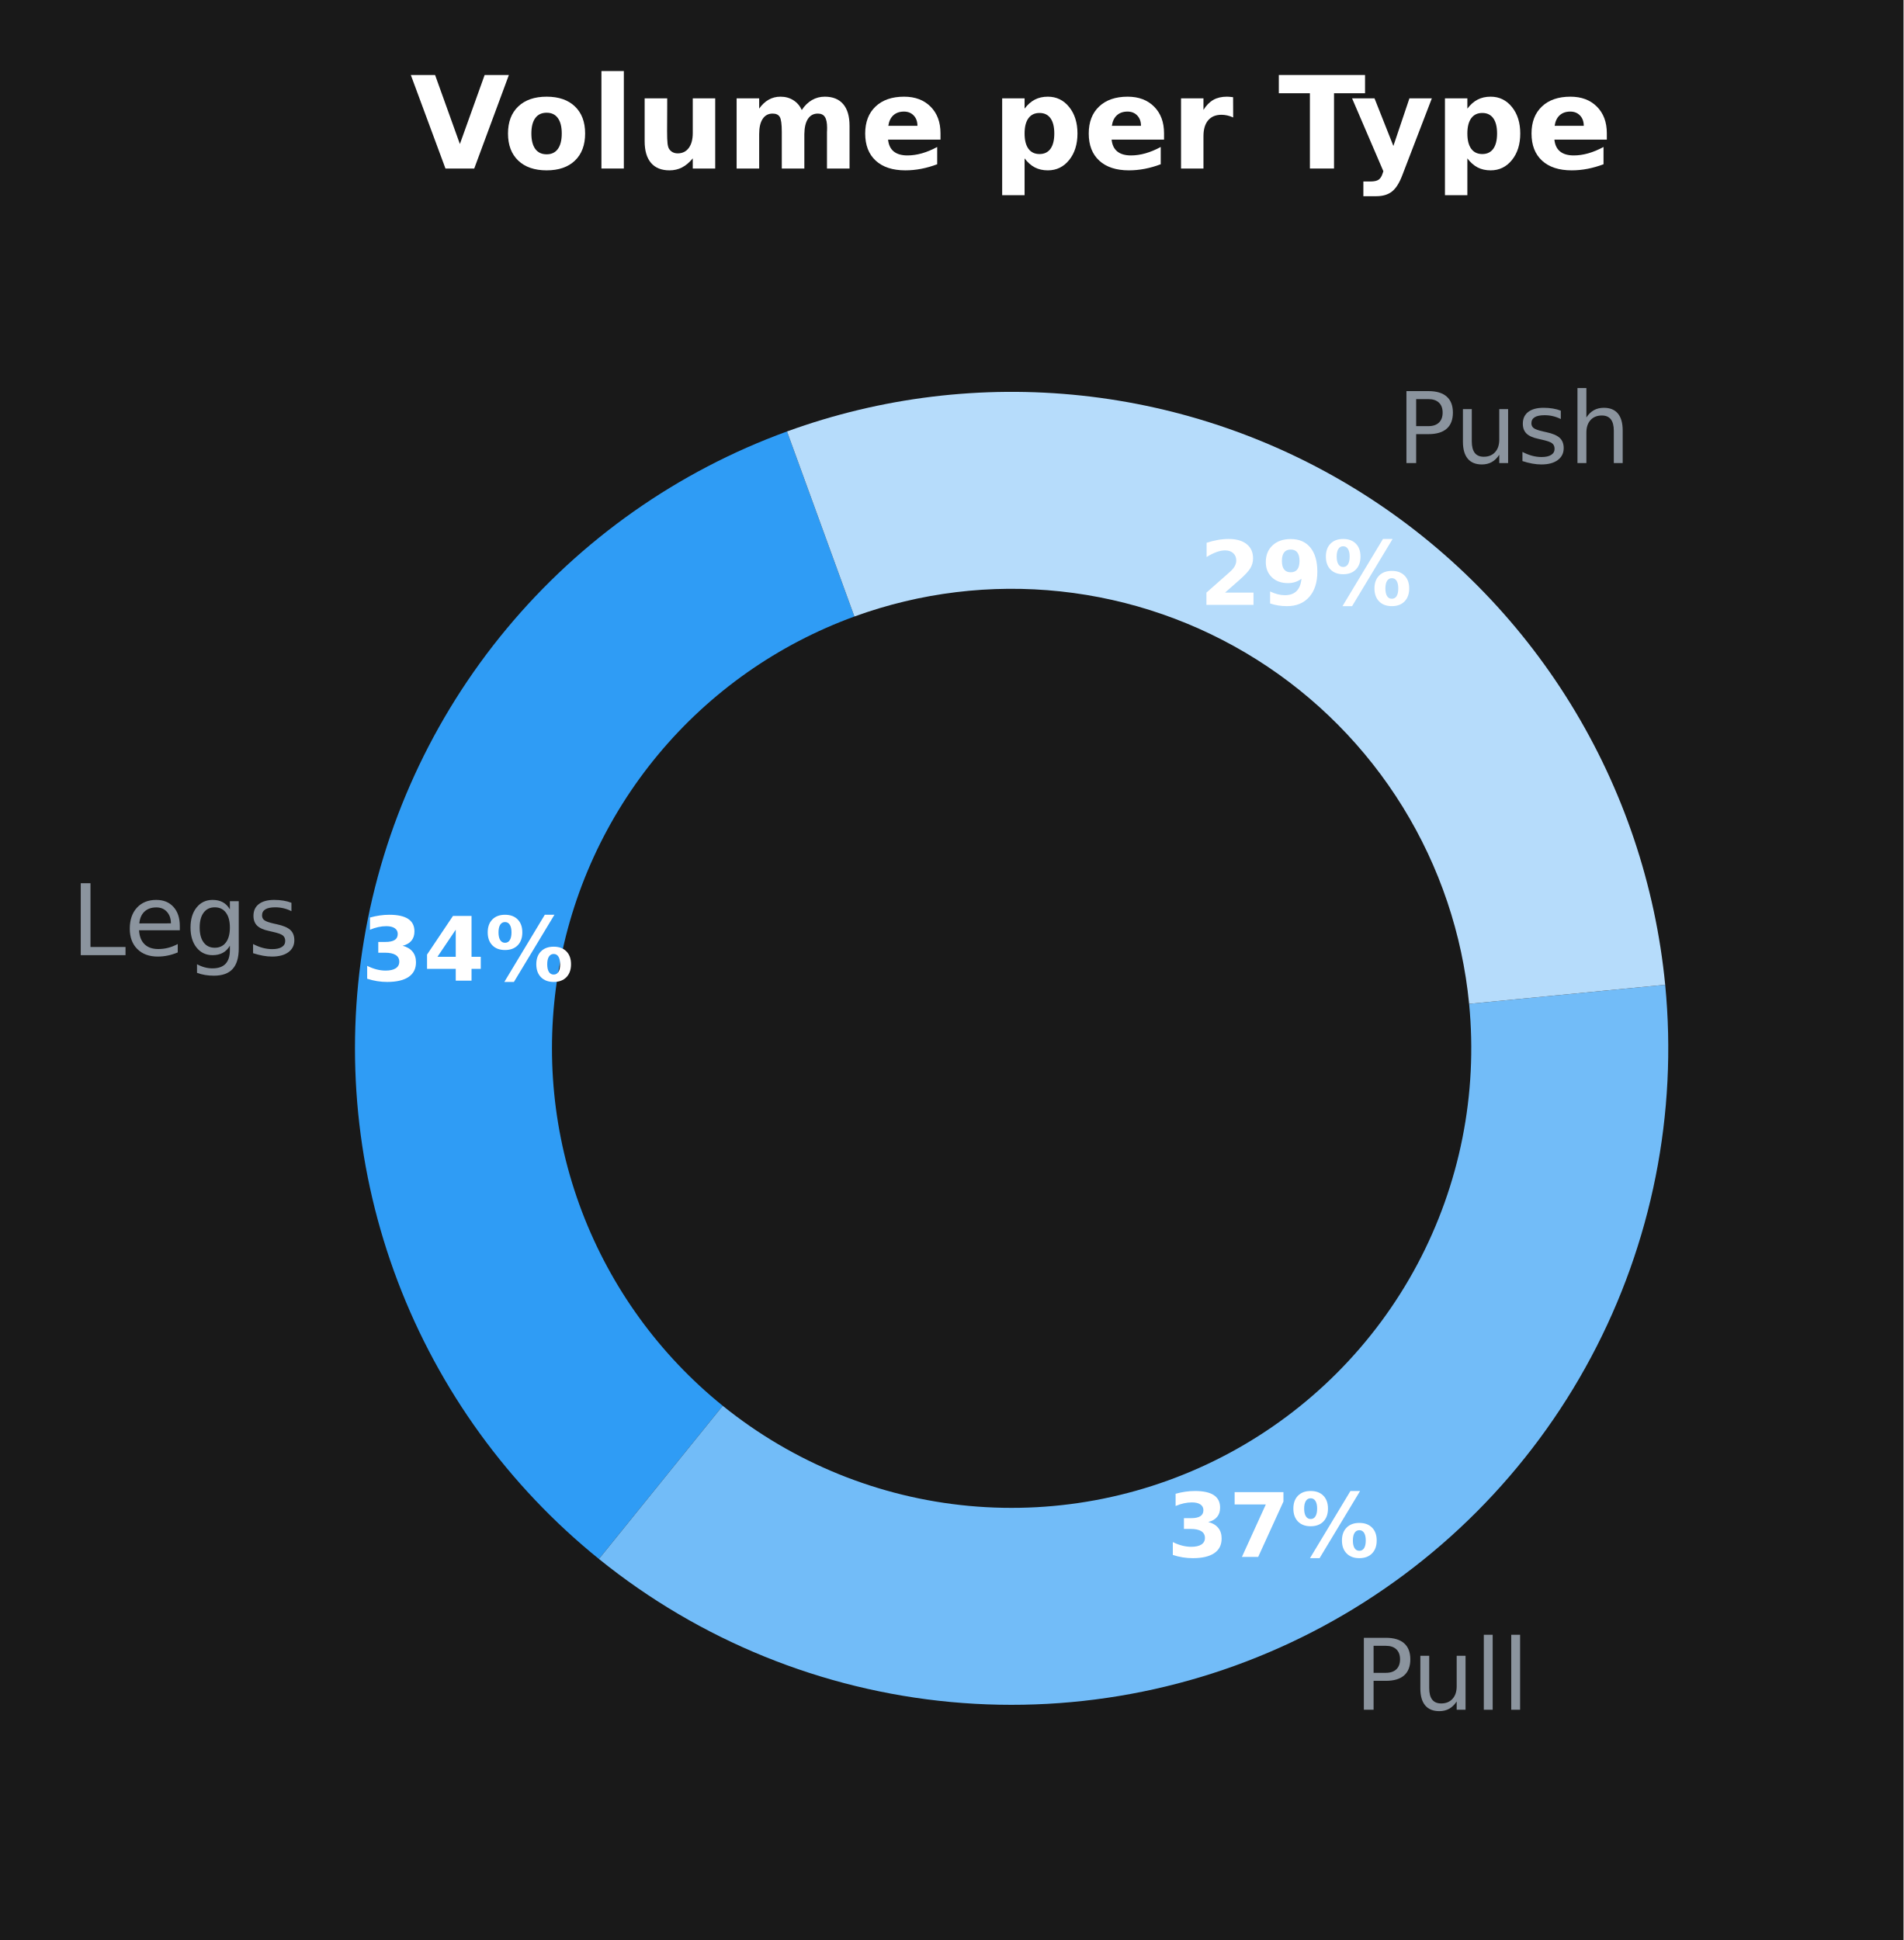
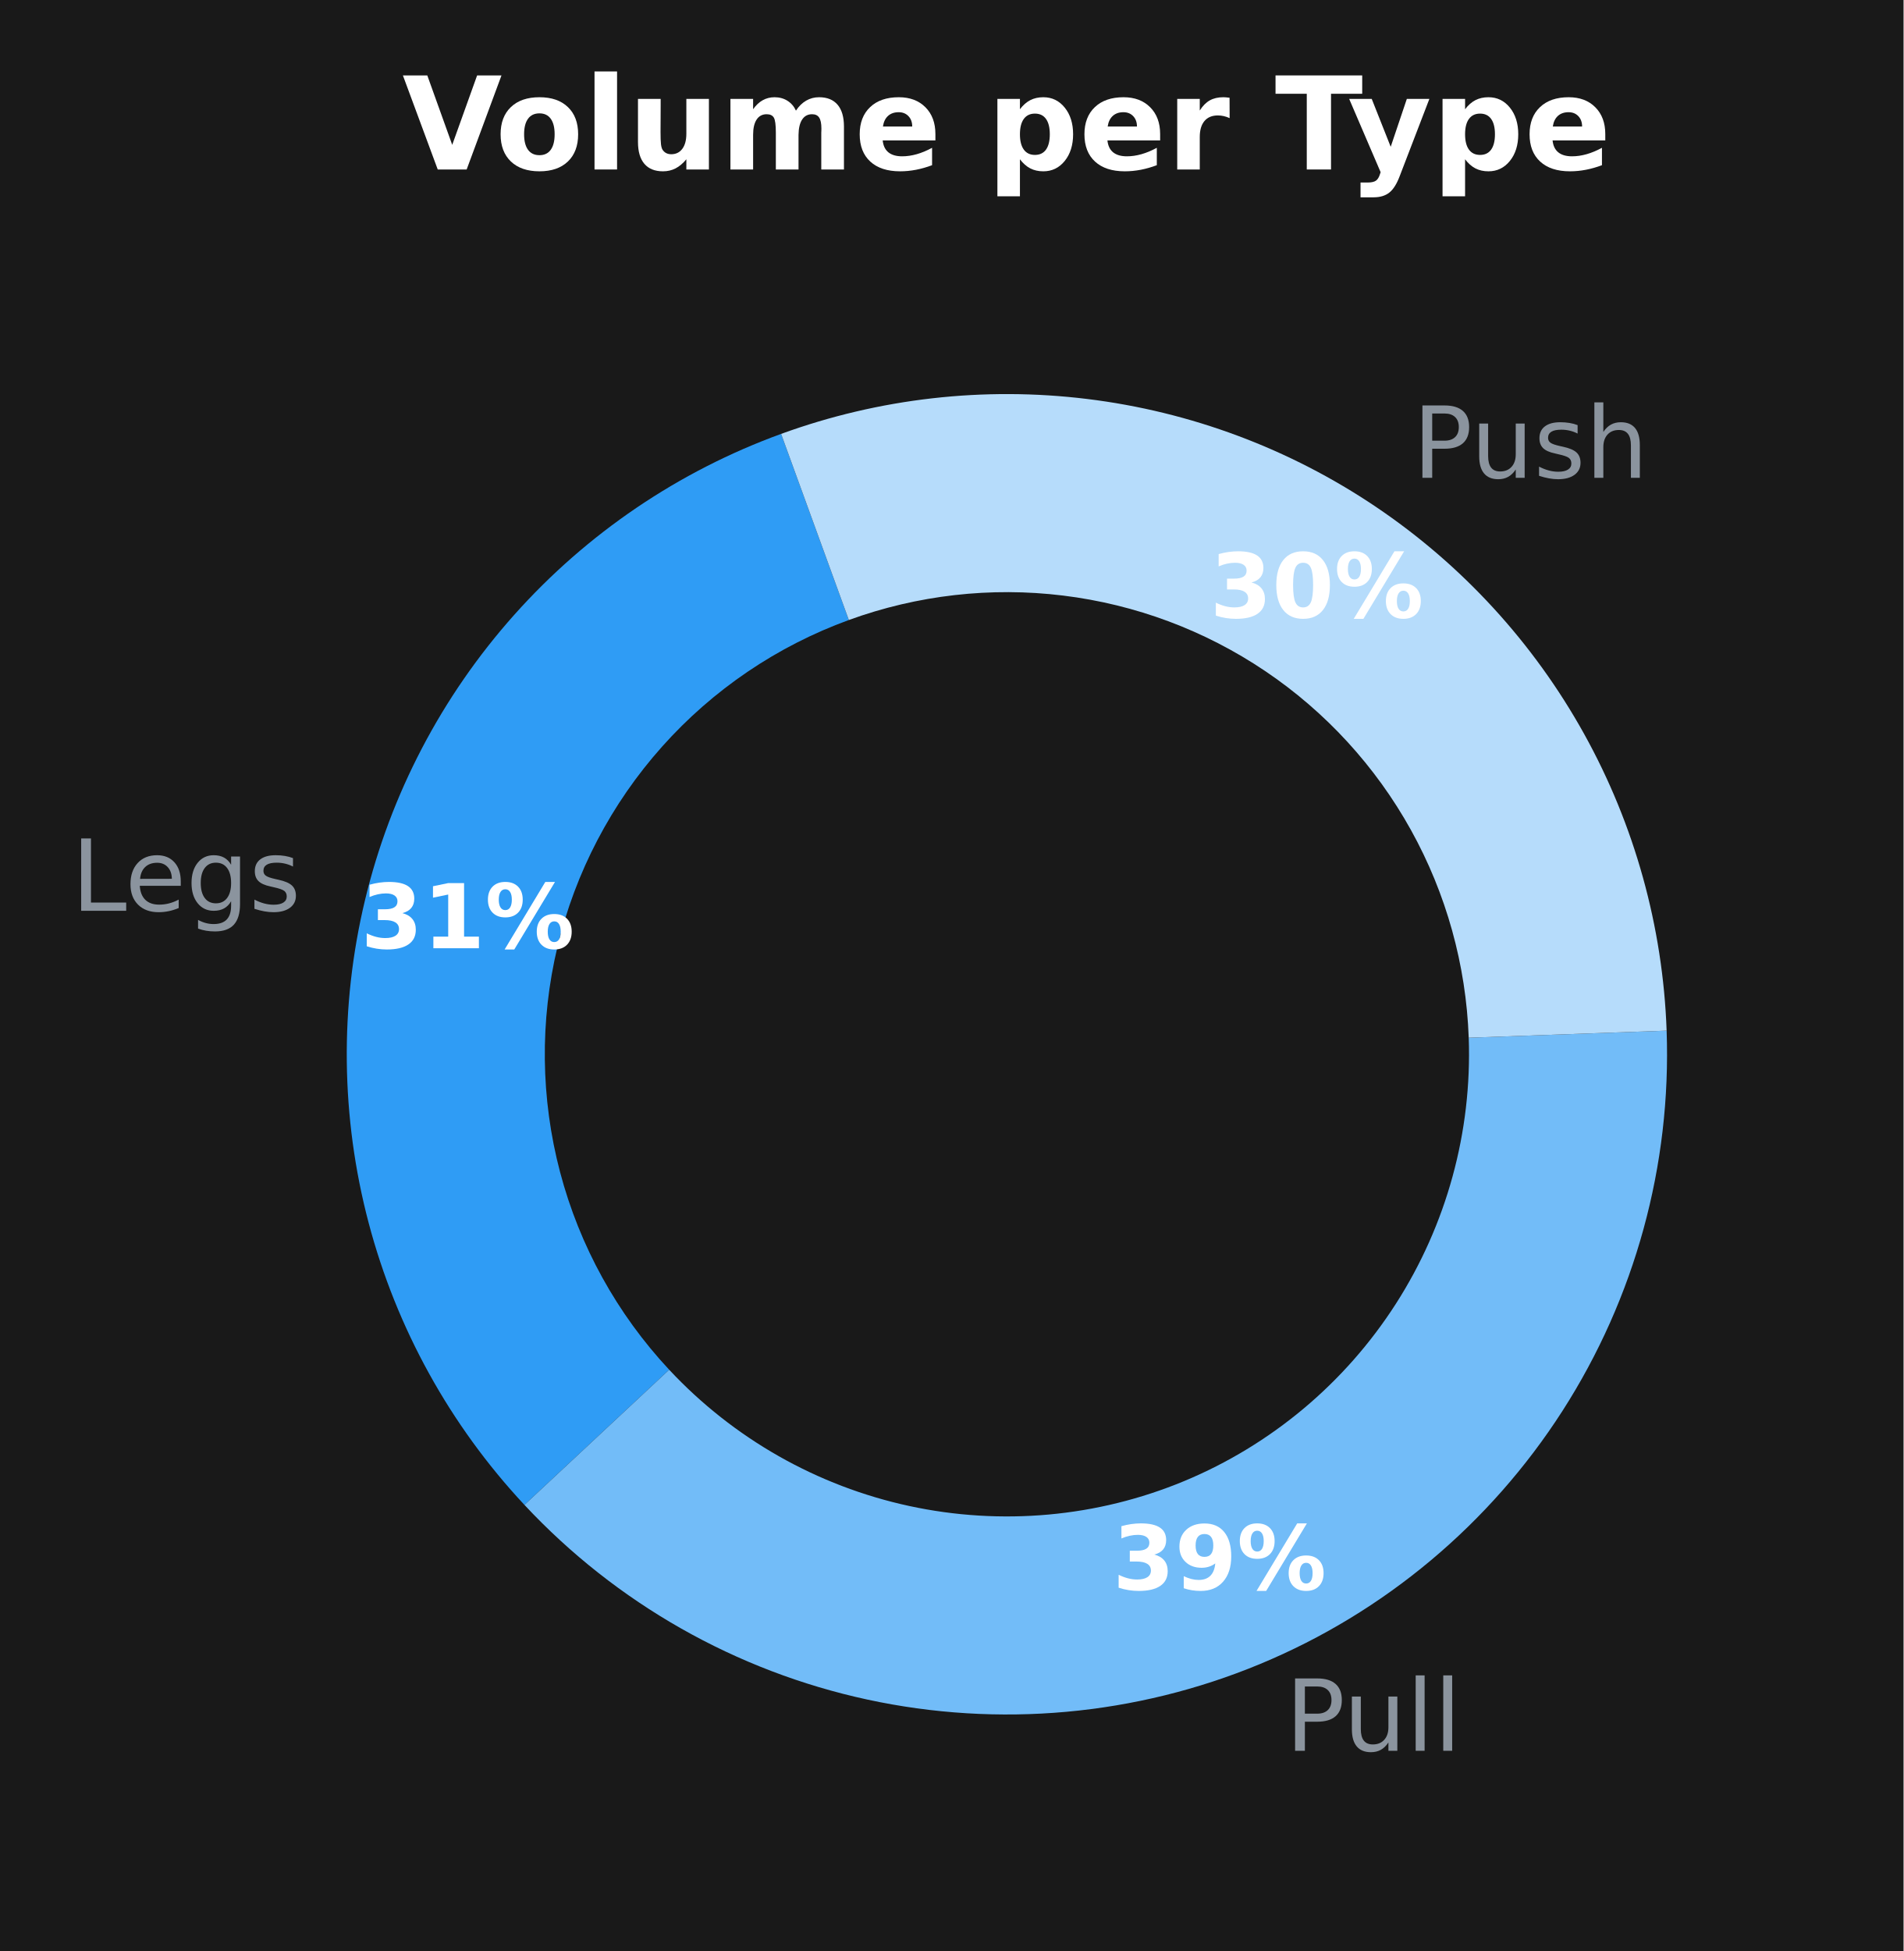
- <svg xmlns="http://www.w3.org/2000/svg" xmlns:xlink="http://www.w3.org/1999/xlink" width="192.851pt" height="196.598pt" viewBox="0 0 192.851 196.598" version="1.1">
+ <svg xmlns="http://www.w3.org/2000/svg" xmlns:xlink="http://www.w3.org/1999/xlink" width="191.833pt" height="196.598pt" viewBox="0 0 191.833 196.598" version="1.1">
  <defs>
    <style type="text/css">*{stroke-linejoin: round; stroke-linecap: butt}</style>
  </defs>
  <g id="figure_1">
    <g id="patch_1">
-       <path d="M 0 196.598  L 192.851 196.598  L 192.851 0  L 0 0  z " style="fill: #191919" />
+       <path d="M 0 196.598  L 191.833 196.598  L 191.833 0  L 0 0  z " style="fill: #191919" />
    </g>
    <g id="axes_1">
      <g id="patch_2">
-         <path d="M 79.737 43.722  C 68.666 47.752 58.862 54.651 51.331 63.711  C 43.799 72.771 38.808 83.671 36.87 95.292  C 34.932 106.914 36.115 118.844 40.297 129.858  C 44.48 140.872 51.515 150.58 60.679 157.984  L 73.223 142.46  C 66.808 137.277 61.884 130.482 58.956 122.772  C 56.028 115.062 55.2 106.711 56.556 98.576  C 57.913 90.441 61.407 82.811 66.679 76.469  C 71.951 70.127 78.814 65.298 86.564 62.477  z " style="fill: #2f9cf5" />
+         <path d="M 78.719 43.722  C 68.389 47.482 59.15 53.744 51.831 61.947  C 44.512 70.15 39.34 80.041 36.777 90.731  C 34.215 101.422 34.342 112.583 37.147 123.212  C 39.952 133.842 45.348 143.612 52.851 151.646  L 67.438 138.024  C 62.185 132.4 58.408 125.56 56.445 118.12  C 54.481 110.679 54.392 102.867 56.186 95.383  C 57.98 87.9 61.601 80.977 66.724 75.235  C 71.847 69.493 78.314 65.109 85.545 62.477  z " style="fill: #2f9cf5" />
      </g>
      <g id="patch_3">
-         <path d="M 60.679 157.984  C 70.873 166.222 83.279 171.266 96.329 172.48  C 109.379 173.694 122.502 171.025 134.041 164.809  C 145.58 158.593 155.03 149.104 161.196 137.539  C 167.363 125.973 169.976 112.839 168.707 99.794  L 148.842 101.727  C 149.731 110.859 147.901 120.053 143.585 128.148  C 139.268 136.244 132.654 142.887 124.576 147.238  C 116.499 151.589 107.313 153.457 98.178 152.607  C 89.042 151.758 80.359 148.227 73.223 142.46  z " style="fill: #72bcf8" />
+         <path d="M 52.851 151.646  C 62.102 161.551 74.162 168.397 87.409 171.262  C 100.656 174.128 114.467 172.877 126.984 167.68  C 139.501 162.483 150.136 153.583 157.458 142.178  C 164.779 130.773 168.444 117.398 167.958 103.854  L 148.013 104.569  C 148.353 114.05 145.787 123.412 140.662 131.396  C 135.537 139.38 128.093 145.61 119.331 149.248  C 110.569 152.886 100.901 153.761 91.628 151.755  C 82.355 149.749 73.913 144.957 67.438 138.024  z " style="fill: #72bcf8" />
      </g>
      <g id="patch_4">
-         <path d="M 168.707 99.794  C 167.723 89.692 164.442 79.948 159.113 71.31  C 153.785 62.672 146.549 55.367 137.963 49.955  C 129.377 44.544 119.665 41.168 109.573 40.088  C 99.481 39.008 89.275 40.251 79.737 43.722  L 86.564 62.477  C 93.24 60.047 100.384 59.177 107.448 59.933  C 114.513 60.689 121.311 63.052 127.321 66.84  C 133.332 70.628 138.397 75.742 142.127 81.789  C 145.857 87.835 148.154 94.656 148.842 101.727  z " style="fill: #b6dcfb" />
+         <path d="M 167.958 103.854  C 167.582 93.368 164.731 83.117 159.637 73.944  C 154.543 64.77 147.351 56.93 138.649 51.066  C 129.947 45.203 119.98 41.48 109.565 40.204  C 99.15 38.928 88.579 40.133 78.719 43.722  L 85.545 62.477  C 92.447 59.965 99.847 59.121 107.138 60.014  C 114.428 60.908 121.405 63.513 127.496 67.618  C 133.588 71.722 138.622 77.21 142.188 83.632  C 145.753 90.054 147.749 97.229 148.013 104.569  z " style="fill: #b6dcfb" />
      </g>
      <g id="matplotlib.axis_1" />
      <g id="matplotlib.axis_2" />
      <g id="text_1">
-         <g style="fill: #8b949e" transform="translate(7.2 96.79554) scale(0.1 -0.1)">
+         <g style="fill: #8b949e" transform="translate(7.2 91.77842) scale(0.1 -0.1)">
          <defs>
            <path id="DejaVuSans-2f" d="M 628 4666  L 1259 4666  L 1259 531  L 3531 531  L 3531 0  L 628 0  L 628 4666  z " transform="scale(0.015625)" />
            <path id="DejaVuSans-48" d="M 3597 1894  L 3597 1613  L 953 1613  Q 991 1019 1311 708  Q 1631 397 2203 397  Q 2534 397 2845 478  Q 3156 559 3463 722  L 3463 178  Q 3153 47 2828 -22  Q 2503 -91 2169 -91  Q 1331 -91 842 396  Q 353 884 353 1716  Q 353 2575 817 3079  Q 1281 3584 2069 3584  Q 2775 3584 3186 3129  Q 3597 2675 3597 1894  z M 3022 2063  Q 3016 2534 2758 2815  Q 2500 3097 2075 3097  Q 1594 3097 1305 2825  Q 1016 2553 972 2059  L 3022 2063  z " transform="scale(0.015625)" />
            <path id="DejaVuSans-4a" d="M 2906 1791  Q 2906 2416 2648 2759  Q 2391 3103 1925 3103  Q 1463 3103 1205 2759  Q 947 2416 947 1791  Q 947 1169 1205 825  Q 1463 481 1925 481  Q 2391 481 2648 825  Q 2906 1169 2906 1791  z M 3481 434  Q 3481 -459 3084 -895  Q 2688 -1331 1869 -1331  Q 1566 -1331 1297 -1286  Q 1028 -1241 775 -1147  L 775 -588  Q 1028 -725 1275 -790  Q 1522 -856 1778 -856  Q 2344 -856 2625 -561  Q 2906 -266 2906 331  L 2906 616  Q 2728 306 2450 153  Q 2172 0 1784 0  Q 1141 0 747 490  Q 353 981 353 1791  Q 353 2603 747 3093  Q 1141 3584 1784 3584  Q 2172 3584 2450 3431  Q 2728 3278 2906 2969  L 2906 3500  L 3481 3500  L 3481 434  z " transform="scale(0.015625)" />
            <path id="DejaVuSans-56" d="M 2834 3397  L 2834 2853  Q 2591 2978 2328 3040  Q 2066 3103 1784 3103  Q 1356 3103 1142 2972  Q 928 2841 928 2578  Q 928 2378 1081 2264  Q 1234 2150 1697 2047  L 1894 2003  Q 2506 1872 2764 1633  Q 3022 1394 3022 966  Q 3022 478 2636 193  Q 2250 -91 1575 -91  Q 1294 -91 989 -36  Q 684 19 347 128  L 347 722  Q 666 556 975 473  Q 1284 391 1588 391  Q 1994 391 2212 530  Q 2431 669 2431 922  Q 2431 1156 2273 1281  Q 2116 1406 1581 1522  L 1381 1569  Q 847 1681 609 1914  Q 372 2147 372 2553  Q 372 3047 722 3315  Q 1072 3584 1716 3584  Q 2034 3584 2315 3537  Q 2597 3491 2834 3397  z " transform="scale(0.015625)" />
          </defs>
          <use xlink:href="#DejaVuSans-2f" />
          <use xlink:href="#DejaVuSans-48" transform="translate(53.96875 0)" />
          <use xlink:href="#DejaVuSans-4a" transform="translate(115.5 0)" />
          <use xlink:href="#DejaVuSans-56" transform="translate(178.9844 0)" />
        </g>
      </g>
      <g id="text_2">
-         <g style="fill: #8b949e" transform="translate(137.1963 173.2643) scale(0.1 -0.1)">
+         <g style="fill: #8b949e" transform="translate(129.5349 176.4227) scale(0.1 -0.1)">
          <defs>
            <path id="DejaVuSans-33" d="M 1259 4147  L 1259 2394  L 2053 2394  Q 2494 2394 2734 2622  Q 2975 2850 2975 3272  Q 2975 3691 2734 3919  Q 2494 4147 2053 4147  L 1259 4147  z M 628 4666  L 2053 4666  Q 2838 4666 3239 4311  Q 3641 3956 3641 3272  Q 3641 2581 3239 2228  Q 2838 1875 2053 1875  L 1259 1875  L 1259 0  L 628 0  L 628 4666  z " transform="scale(0.015625)" />
            <path id="DejaVuSans-58" d="M 544 1381  L 544 3500  L 1119 3500  L 1119 1403  Q 1119 906 1312 657  Q 1506 409 1894 409  Q 2359 409 2629 706  Q 2900 1003 2900 1516  L 2900 3500  L 3475 3500  L 3475 0  L 2900 0  L 2900 538  Q 2691 219 2414 64  Q 2138 -91 1772 -91  Q 1169 -91 856 284  Q 544 659 544 1381  z M 1991 3584  L 1991 3584  z " transform="scale(0.015625)" />
            <path id="DejaVuSans-4f" d="M 603 4863  L 1178 4863  L 1178 0  L 603 0  L 603 4863  z " transform="scale(0.015625)" />
          </defs>
          <use xlink:href="#DejaVuSans-33" />
          <use xlink:href="#DejaVuSans-58" transform="translate(58.54688 0)" />
          <use xlink:href="#DejaVuSans-4f" transform="translate(121.9219 0)" />
          <use xlink:href="#DejaVuSans-4f" transform="translate(149.7031 0)" />
        </g>
      </g>
      <g id="text_3">
-         <g style="fill: #8b949e" transform="translate(141.5101 46.92507) scale(0.1 -0.1)">
+         <g style="fill: #8b949e" transform="translate(142.3667 48.1472) scale(0.1 -0.1)">
          <defs>
            <path id="DejaVuSans-4b" d="M 3513 2113  L 3513 0  L 2938 0  L 2938 2094  Q 2938 2591 2744 2837  Q 2550 3084 2163 3084  Q 1697 3084 1428 2787  Q 1159 2491 1159 1978  L 1159 0  L 581 0  L 581 4863  L 1159 4863  L 1159 2956  Q 1366 3272 1645 3428  Q 1925 3584 2291 3584  Q 2894 3584 3203 3211  Q 3513 2838 3513 2113  z " transform="scale(0.015625)" />
          </defs>
          <use xlink:href="#DejaVuSans-33" />
          <use xlink:href="#DejaVuSans-58" transform="translate(58.54688 0)" />
          <use xlink:href="#DejaVuSans-56" transform="translate(121.9219 0)" />
          <use xlink:href="#DejaVuSans-4b" transform="translate(174.0156 0)" />
        </g>
      </g>
      <g id="text_4">
-         <g style="fill: #ffffff" transform="translate(36.59821 99.38161) scale(0.09 -0.09)">
+         <g style="fill: #ffffff" transform="translate(36.3575 95.55036) scale(0.09 -0.09)">
          <defs>
            <path id="DejaVuSans-Bold-16" d="M 2981 2516  Q 3453 2394 3698 2092  Q 3944 1791 3944 1325  Q 3944 631 3412 270  Q 2881 -91 1863 -91  Q 1503 -91 1142 -33  Q 781 25 428 141  L 428 1069  Q 766 900 1098 814  Q 1431 728 1753 728  Q 2231 728 2486 893  Q 2741 1059 2741 1369  Q 2741 1688 2480 1852  Q 2219 2016 1709 2016  L 1228 2016  L 1228 2791  L 1734 2791  Q 2188 2791 2409 2933  Q 2631 3075 2631 3366  Q 2631 3634 2415 3781  Q 2200 3928 1806 3928  Q 1516 3928 1219 3862  Q 922 3797 628 3669  L 628 4550  Q 984 4650 1334 4700  Q 1684 4750 2022 4750  Q 2931 4750 3382 4451  Q 3834 4153 3834 3553  Q 3834 3144 3618 2883  Q 3403 2622 2981 2516  z " transform="scale(0.015625)" />
-             <path id="DejaVuSans-Bold-17" d="M 2356 3675  L 1038 1722  L 2356 1722  L 2356 3675  z M 2156 4666  L 3494 4666  L 3494 1722  L 4159 1722  L 4159 850  L 3494 850  L 3494 0  L 2356 0  L 2356 850  L 288 850  L 288 1881  L 2156 4666  z " transform="scale(0.015625)" />
+             <path id="DejaVuSans-Bold-14" d="M 750 831  L 1813 831  L 1813 3847  L 722 3622  L 722 4441  L 1806 4666  L 2950 4666  L 2950 831  L 4013 831  L 4013 0  L 750 0  L 750 831  z " transform="scale(0.015625)" />
            <path id="DejaVuSans-Bold-8" d="M 4959 1925  Q 4738 1925 4616 1733  Q 4494 1541 4494 1184  Q 4494 825 4614 633  Q 4734 441 4959 441  Q 5184 441 5303 633  Q 5422 825 5422 1184  Q 5422 1541 5301 1733  Q 5181 1925 4959 1925  z M 4959 2450  Q 5541 2450 5875 2112  Q 6209 1775 6209 1184  Q 6209 594 5875 251  Q 5541 -91 4959 -91  Q 4378 -91 4042 251  Q 3706 594 3706 1184  Q 3706 1772 4042 2111  Q 4378 2450 4959 2450  z M 2094 -91  L 1403 -91  L 4319 4750  L 5013 4750  L 2094 -91  z M 1453 4750  Q 2034 4750 2367 4411  Q 2700 4072 2700 3481  Q 2700 2891 2367 2550  Q 2034 2209 1453 2209  Q 872 2209 539 2550  Q 206 2891 206 3481  Q 206 4072 539 4411  Q 872 4750 1453 4750  z M 1453 4225  Q 1228 4225 1106 4031  Q 984 3838 984 3481  Q 984 3122 1106 2926  Q 1228 2731 1453 2731  Q 1678 2731 1798 2926  Q 1919 3122 1919 3481  Q 1919 3838 1797 4031  Q 1675 4225 1453 4225  z " transform="scale(0.015625)" />
          </defs>
          <use xlink:href="#DejaVuSans-Bold-16" />
-           <use xlink:href="#DejaVuSans-Bold-17" transform="translate(69.57812 0)" />
+           <use xlink:href="#DejaVuSans-Bold-14" transform="translate(69.57812 0)" />
          <use xlink:href="#DejaVuSans-Bold-8" transform="translate(139.1562 0)" />
        </g>
      </g>
      <g id="text_5">
-         <g style="fill: #ffffff" transform="translate(118.2221 157.7756) scale(0.09 -0.09)">
+         <g style="fill: #ffffff" transform="translate(112.1309 160.1875) scale(0.09 -0.09)">
          <defs>
-             <path id="DejaVuSans-Bold-1a" d="M 428 4666  L 3944 4666  L 3944 3988  L 2125 0  L 953 0  L 2675 3781  L 428 3781  L 428 4666  z " transform="scale(0.015625)" />
+             <path id="DejaVuSans-Bold-1c" d="M 641 103  L 641 966  Q 928 831 1190 764  Q 1453 697 1709 697  Q 2247 697 2547 995  Q 2847 1294 2900 1881  Q 2688 1725 2447 1647  Q 2206 1569 1925 1569  Q 1209 1569 770 1986  Q 331 2403 331 3084  Q 331 3838 820 4291  Q 1309 4744 2131 4744  Q 3044 4744 3544 4128  Q 4044 3513 4044 2388  Q 4044 1231 3459 570  Q 2875 -91 1856 -91  Q 1528 -91 1228 -42  Q 928 6 641 103  z M 2125 2350  Q 2441 2350 2600 2554  Q 2759 2759 2759 3169  Q 2759 3575 2600 3781  Q 2441 3988 2125 3988  Q 1809 3988 1650 3781  Q 1491 3575 1491 3169  Q 1491 2759 1650 2554  Q 1809 2350 2125 2350  z " transform="scale(0.015625)" />
          </defs>
          <use xlink:href="#DejaVuSans-Bold-16" />
-           <use xlink:href="#DejaVuSans-Bold-1a" transform="translate(69.57812 0)" />
+           <use xlink:href="#DejaVuSans-Bold-1c" transform="translate(69.57812 0)" />
          <use xlink:href="#DejaVuSans-Bold-8" transform="translate(139.1562 0)" />
        </g>
      </g>
      <g id="text_6">
-         <g style="fill: #ffffff" transform="translate(121.5163 61.29841) scale(0.09 -0.09)">
+         <g style="fill: #ffffff" transform="translate(121.9298 62.23168) scale(0.09 -0.09)">
          <defs>
-             <path id="DejaVuSans-Bold-15" d="M 1844 884  L 3897 884  L 3897 0  L 506 0  L 506 884  L 2209 2388  Q 2438 2594 2547 2791  Q 2656 2988 2656 3200  Q 2656 3528 2436 3728  Q 2216 3928 1850 3928  Q 1569 3928 1234 3808  Q 900 3688 519 3450  L 519 4475  Q 925 4609 1322 4679  Q 1719 4750 2100 4750  Q 2938 4750 3402 4381  Q 3866 4013 3866 3353  Q 3866 2972 3669 2642  Q 3472 2313 2841 1759  L 1844 884  z " transform="scale(0.015625)" />
-             <path id="DejaVuSans-Bold-1c" d="M 641 103  L 641 966  Q 928 831 1190 764  Q 1453 697 1709 697  Q 2247 697 2547 995  Q 2847 1294 2900 1881  Q 2688 1725 2447 1647  Q 2206 1569 1925 1569  Q 1209 1569 770 1986  Q 331 2403 331 3084  Q 331 3838 820 4291  Q 1309 4744 2131 4744  Q 3044 4744 3544 4128  Q 4044 3513 4044 2388  Q 4044 1231 3459 570  Q 2875 -91 1856 -91  Q 1528 -91 1228 -42  Q 928 6 641 103  z M 2125 2350  Q 2441 2350 2600 2554  Q 2759 2759 2759 3169  Q 2759 3575 2600 3781  Q 2441 3988 2125 3988  Q 1809 3988 1650 3781  Q 1491 3575 1491 3169  Q 1491 2759 1650 2554  Q 1809 2350 2125 2350  z " transform="scale(0.015625)" />
+             <path id="DejaVuSans-Bold-13" d="M 2944 2338  Q 2944 3213 2780 3570  Q 2616 3928 2228 3928  Q 1841 3928 1675 3570  Q 1509 3213 1509 2338  Q 1509 1453 1675 1090  Q 1841 728 2228 728  Q 2613 728 2778 1090  Q 2944 1453 2944 2338  z M 4147 2328  Q 4147 1169 3647 539  Q 3147 -91 2228 -91  Q 1306 -91 806 539  Q 306 1169 306 2328  Q 306 3491 806 4120  Q 1306 4750 2228 4750  Q 3147 4750 3647 4120  Q 4147 3491 4147 2328  z " transform="scale(0.015625)" />
          </defs>
-           <use xlink:href="#DejaVuSans-Bold-15" />
-           <use xlink:href="#DejaVuSans-Bold-1c" transform="translate(69.57812 0)" />
+           <use xlink:href="#DejaVuSans-Bold-16" />
+           <use xlink:href="#DejaVuSans-Bold-13" transform="translate(69.57812 0)" />
          <use xlink:href="#DejaVuSans-Bold-8" transform="translate(139.1562 0)" />
        </g>
      </g>
      <g id="text_7">
-         <g style="fill: #ffffff" transform="translate(41.55895 17.07797) scale(0.13 -0.13)">
+         <g style="fill: #ffffff" transform="translate(40.54056 17.07797) scale(0.13 -0.13)">
          <defs>
            <path id="DejaVuSans-Bold-39" d="M 31 4666  L 1241 4666  L 2478 1222  L 3713 4666  L 4922 4666  L 3194 0  L 1759 0  L 31 4666  z " transform="scale(0.015625)" />
            <path id="DejaVuSans-Bold-52" d="M 2203 2784  Q 1831 2784 1636 2517  Q 1441 2250 1441 1747  Q 1441 1244 1636 976  Q 1831 709 2203 709  Q 2569 709 2762 976  Q 2956 1244 2956 1747  Q 2956 2250 2762 2517  Q 2569 2784 2203 2784  z M 2203 3584  Q 3106 3584 3614 3096  Q 4122 2609 4122 1747  Q 4122 884 3614 396  Q 3106 -91 2203 -91  Q 1297 -91 786 396  Q 275 884 275 1747  Q 275 2609 786 3096  Q 1297 3584 2203 3584  z " transform="scale(0.015625)" />
            <path id="DejaVuSans-Bold-4f" d="M 538 4863  L 1656 4863  L 1656 0  L 538 0  L 538 4863  z " transform="scale(0.015625)" />
            <path id="DejaVuSans-Bold-58" d="M 500 1363  L 500 3500  L 1625 3500  L 1625 3150  Q 1625 2866 1622 2436  Q 1619 2006 1619 1863  Q 1619 1441 1641 1255  Q 1663 1069 1716 984  Q 1784 875 1895 815  Q 2006 756 2150 756  Q 2500 756 2700 1025  Q 2900 1294 2900 1772  L 2900 3500  L 4019 3500  L 4019 0  L 2900 0  L 2900 506  Q 2647 200 2364 54  Q 2081 -91 1741 -91  Q 1134 -91 817 281  Q 500 653 500 1363  z " transform="scale(0.015625)" />
            <path id="DejaVuSans-Bold-50" d="M 3781 2919  Q 3994 3244 4286 3414  Q 4578 3584 4928 3584  Q 5531 3584 5847 3212  Q 6163 2841 6163 2131  L 6163 0  L 5038 0  L 5038 1825  Q 5041 1866 5042 1909  Q 5044 1953 5044 2034  Q 5044 2406 4934 2573  Q 4825 2741 4581 2741  Q 4263 2741 4089 2478  Q 3916 2216 3909 1719  L 3909 0  L 2784 0  L 2784 1825  Q 2784 2406 2684 2573  Q 2584 2741 2328 2741  Q 2006 2741 1831 2477  Q 1656 2213 1656 1722  L 1656 0  L 531 0  L 531 3500  L 1656 3500  L 1656 2988  Q 1863 3284 2130 3434  Q 2397 3584 2719 3584  Q 3081 3584 3359 3409  Q 3638 3234 3781 2919  z " transform="scale(0.015625)" />
            <path id="DejaVuSans-Bold-48" d="M 4031 1759  L 4031 1441  L 1416 1441  Q 1456 1047 1700 850  Q 1944 653 2381 653  Q 2734 653 3104 758  Q 3475 863 3866 1075  L 3866 213  Q 3469 63 3072 -14  Q 2675 -91 2278 -91  Q 1328 -91 801 392  Q 275 875 275 1747  Q 275 2603 792 3093  Q 1309 3584 2216 3584  Q 3041 3584 3536 3087  Q 4031 2591 4031 1759  z M 2881 2131  Q 2881 2450 2695 2645  Q 2509 2841 2209 2841  Q 1884 2841 1681 2658  Q 1478 2475 1428 2131  L 2881 2131  z " transform="scale(0.015625)" />
            <path id="DejaVuSans-Bold-3" transform="scale(0.015625)" />
            <path id="DejaVuSans-Bold-53" d="M 1656 506  L 1656 -1331  L 538 -1331  L 538 3500  L 1656 3500  L 1656 2988  Q 1888 3294 2169 3439  Q 2450 3584 2816 3584  Q 3463 3584 3878 3070  Q 4294 2556 4294 1747  Q 4294 938 3878 423  Q 3463 -91 2816 -91  Q 2450 -91 2169 54  Q 1888 200 1656 506  z M 2400 2772  Q 2041 2772 1848 2508  Q 1656 2244 1656 1747  Q 1656 1250 1848 986  Q 2041 722 2400 722  Q 2759 722 2948 984  Q 3138 1247 3138 1747  Q 3138 2247 2948 2509  Q 2759 2772 2400 2772  z " transform="scale(0.015625)" />
            <path id="DejaVuSans-Bold-55" d="M 3138 2547  Q 2991 2616 2845 2648  Q 2700 2681 2553 2681  Q 2122 2681 1889 2404  Q 1656 2128 1656 1613  L 1656 0  L 538 0  L 538 3500  L 1656 3500  L 1656 2925  Q 1872 3269 2151 3426  Q 2431 3584 2822 3584  Q 2878 3584 2943 3579  Q 3009 3575 3134 3559  L 3138 2547  z " transform="scale(0.015625)" />
            <path id="DejaVuSans-Bold-37" d="M 31 4666  L 4331 4666  L 4331 3756  L 2784 3756  L 2784 0  L 1581 0  L 1581 3756  L 31 3756  L 31 4666  z " transform="scale(0.015625)" />
            <path id="DejaVuSans-Bold-5c" d="M 78 3500  L 1197 3500  L 2138 1125  L 2938 3500  L 4056 3500  L 2584 -331  Q 2363 -916 2067 -1148  Q 1772 -1381 1288 -1381  L 641 -1381  L 641 -647  L 991 -647  Q 1275 -647 1404 -556  Q 1534 -466 1606 -231  L 1638 -134  L 78 3500  z " transform="scale(0.015625)" />
          </defs>
          <use xlink:href="#DejaVuSans-Bold-39" />
          <use xlink:href="#DejaVuSans-Bold-52" transform="translate(71.92188 0)" />
          <use xlink:href="#DejaVuSans-Bold-4f" transform="translate(140.625 0)" />
          <use xlink:href="#DejaVuSans-Bold-58" transform="translate(174.9062 0)" />
          <use xlink:href="#DejaVuSans-Bold-50" transform="translate(246.0938 0)" />
          <use xlink:href="#DejaVuSans-Bold-48" transform="translate(350.2969 0)" />
          <use xlink:href="#DejaVuSans-Bold-3" transform="translate(418.125 0)" />
          <use xlink:href="#DejaVuSans-Bold-53" transform="translate(452.9375 0)" />
          <use xlink:href="#DejaVuSans-Bold-48" transform="translate(524.5156 0)" />
          <use xlink:href="#DejaVuSans-Bold-55" transform="translate(592.3438 0)" />
          <use xlink:href="#DejaVuSans-Bold-3" transform="translate(641.6562 0)" />
          <use xlink:href="#DejaVuSans-Bold-37" transform="translate(676.4688 0)" />
          <use xlink:href="#DejaVuSans-Bold-5c" transform="translate(732.8281 0)" />
          <use xlink:href="#DejaVuSans-Bold-53" transform="translate(798.0156 0)" />
          <use xlink:href="#DejaVuSans-Bold-48" transform="translate(869.5938 0)" />
        </g>
      </g>
    </g>
  </g>
</svg>
